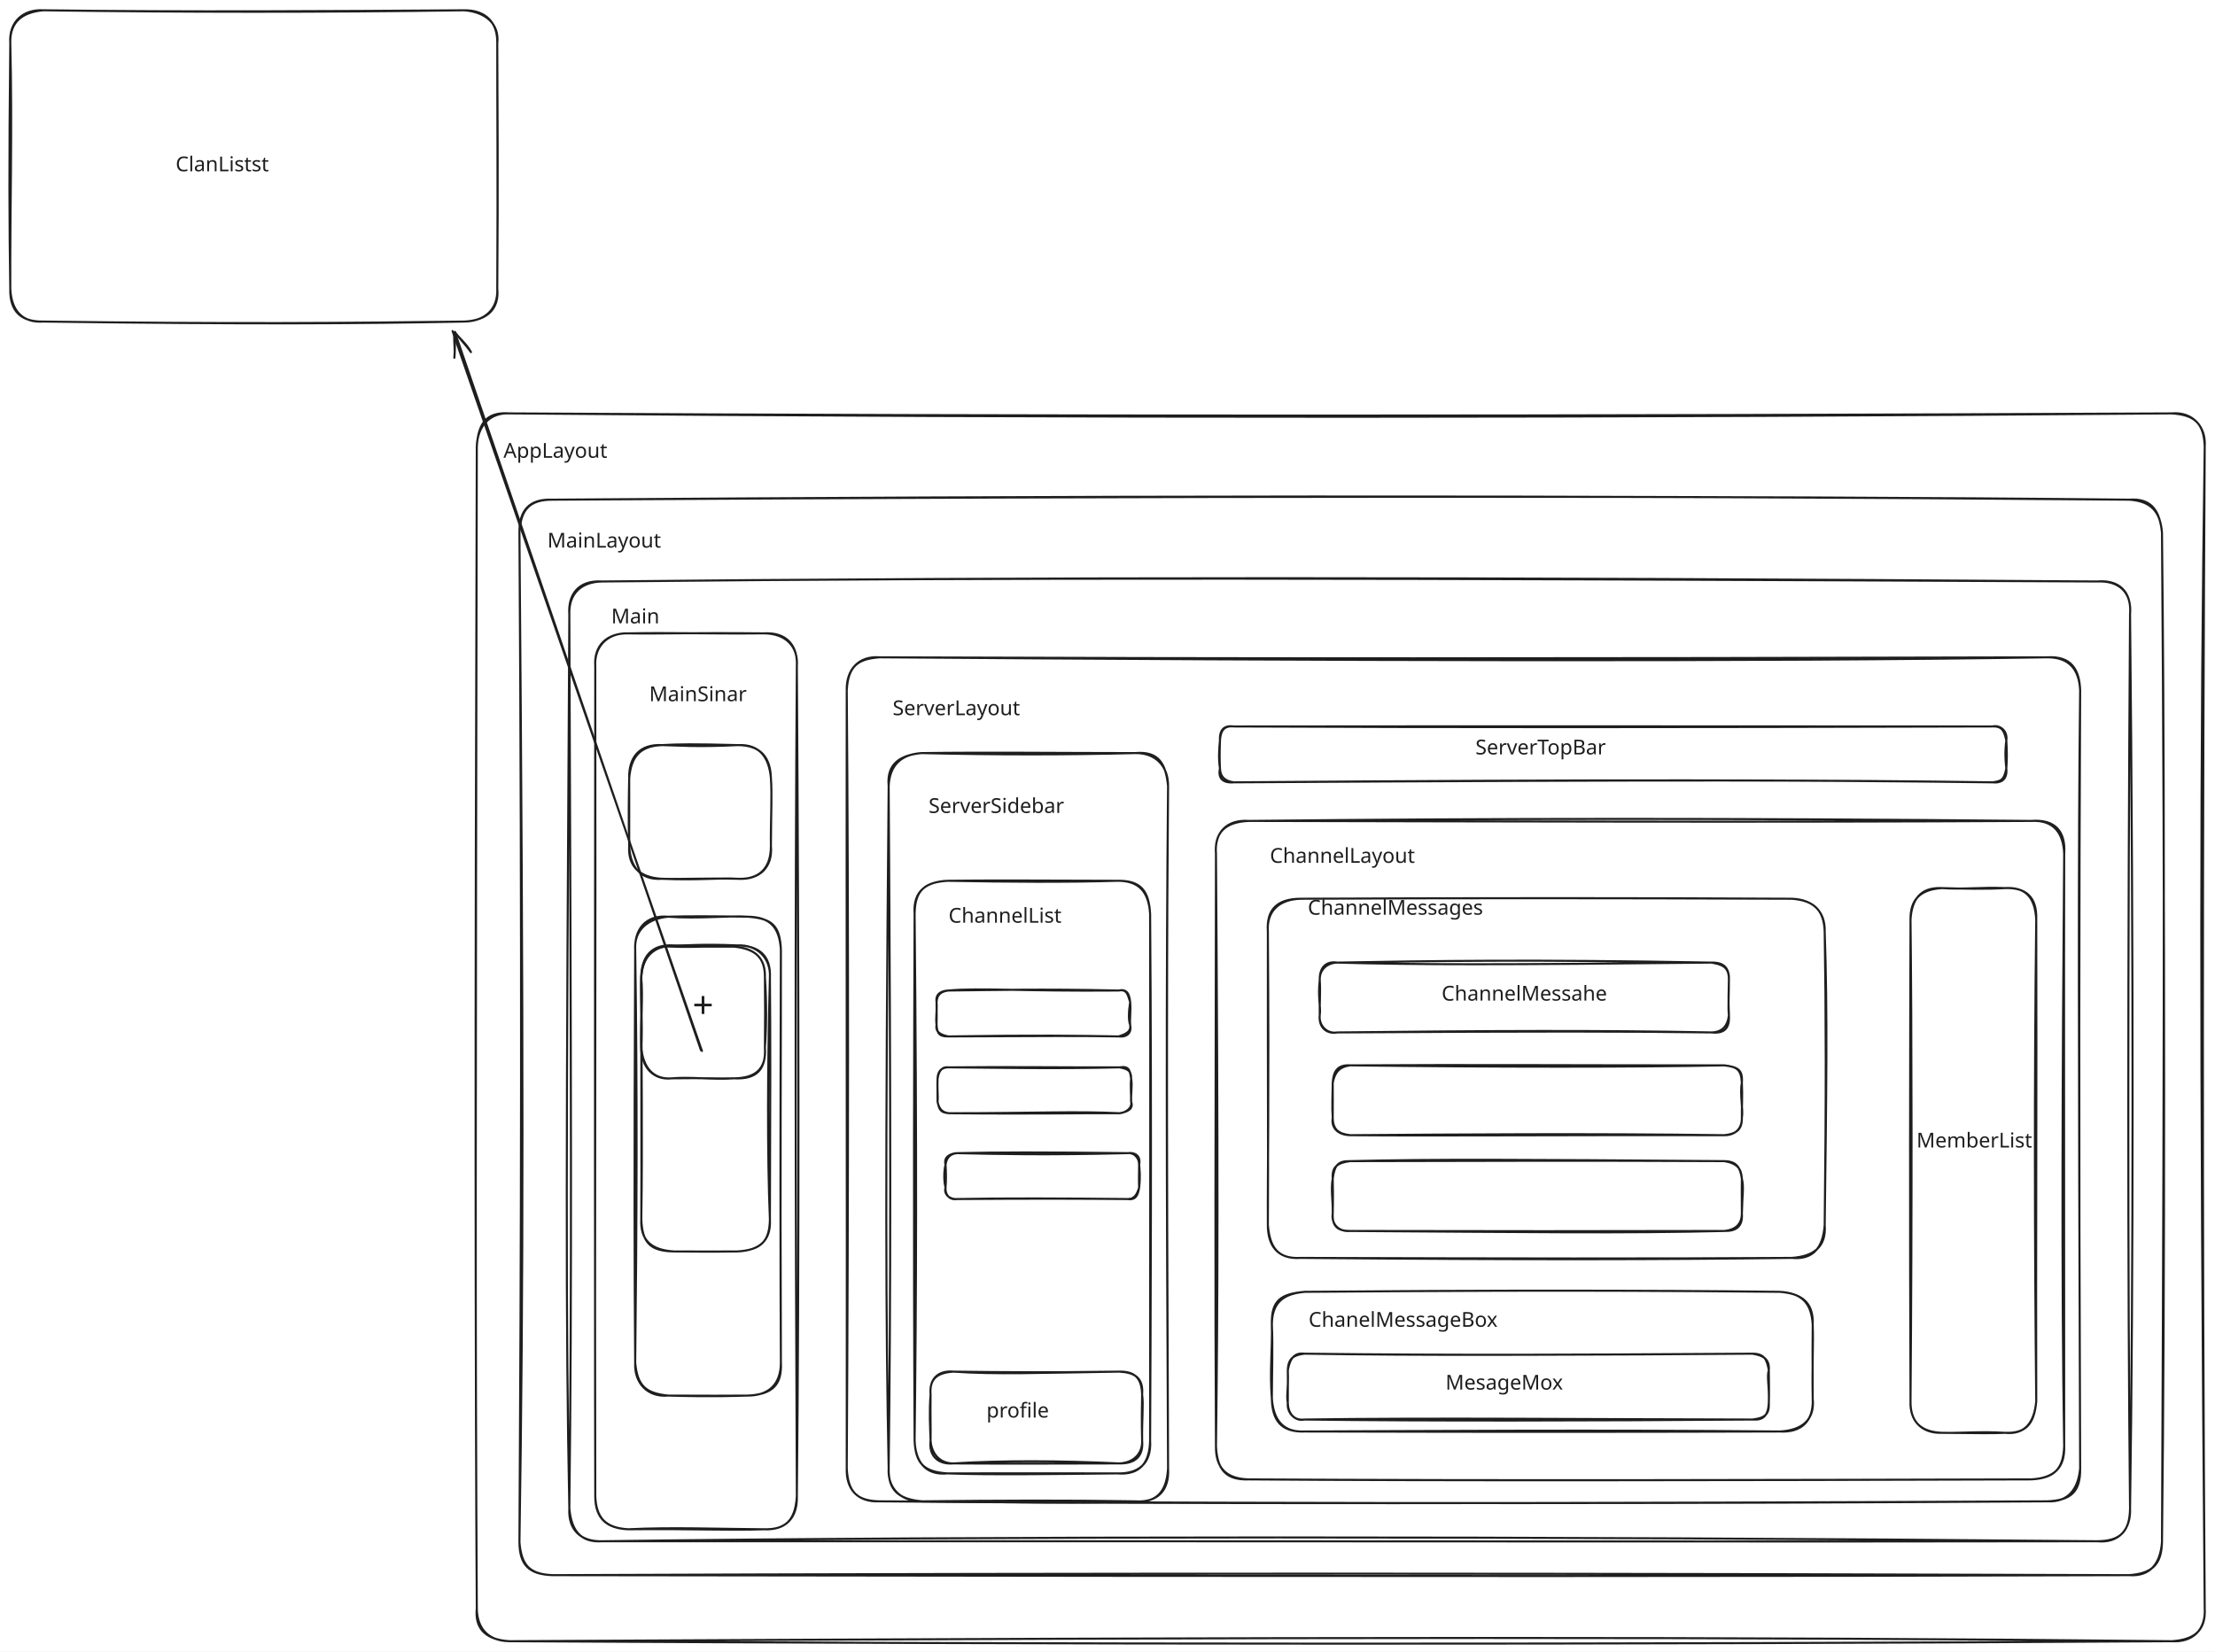
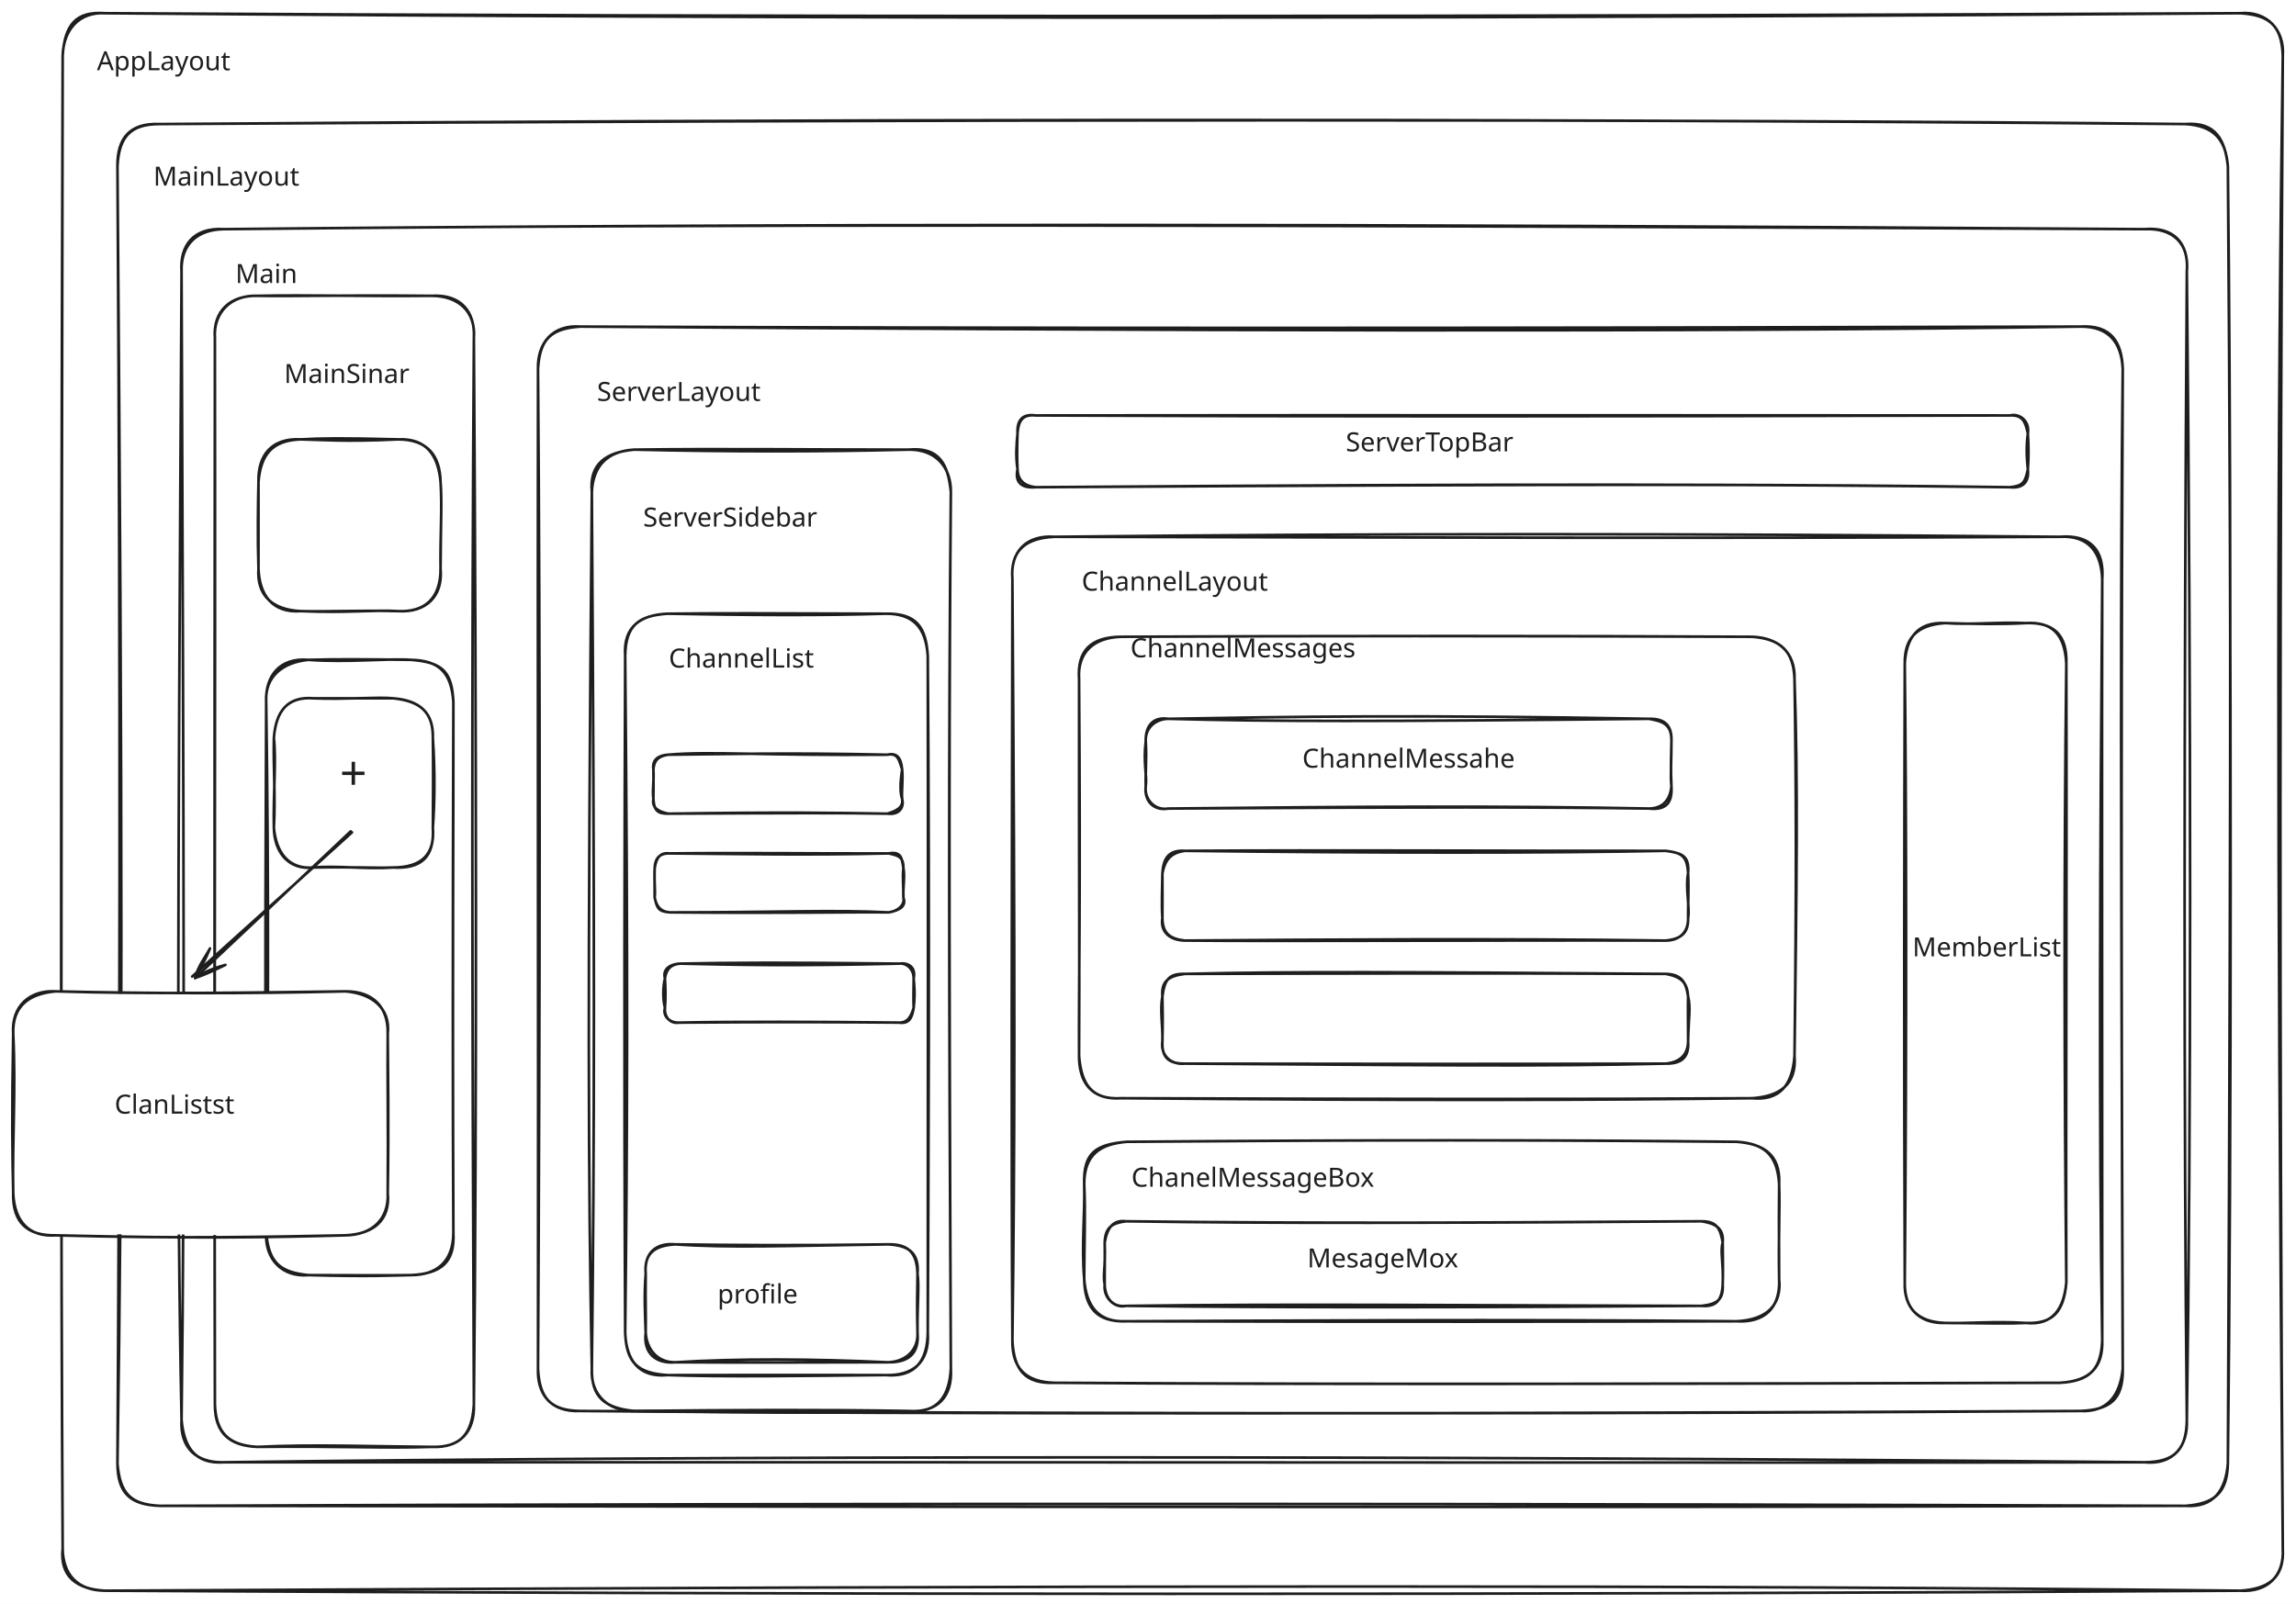
- <svg xmlns="http://www.w3.org/2000/svg" version="1.1" viewBox="0 0 2152.783 1605.489" width="2152.783" height="1605.489">
+ <svg xmlns="http://www.w3.org/2000/svg" version="1.1" viewBox="0 0 1736.783 1213.601" width="1736.783" height="1213.601">
  <defs>
    <style class="style-fonts">
      @font-face {
        font-family: "Virgil";
        src: url("https://excalidraw.com/Virgil.woff2");
      }
      @font-face {
        font-family: "Cascadia";
        src: url("https://excalidraw.com/Cascadia.woff2");
      }
      @font-face {
        font-family: "Assistant";
        src: url("https://excalidraw.com/Assistant-Regular.woff2");
      }
    </style>
  </defs>
-   <rect x="0" y="0" width="2152.783" height="1605.489" fill="#ffffff" />
-   <g stroke-linecap="round" transform="translate(463.4079 401.8882) rotate(0 839.6877 596.8004)">
+   <rect x="0" y="0" width="1736.783" height="1213.601" fill="#ffffff" />
+   <g stroke-linecap="round" transform="translate(47.40792 10) rotate(0 839.6877 596.8004)">
    <path d="M32 0 C577.6 4.59, 1124.71 4.16, 1647.38 0 M32 0 C546.94 2.93, 1061.67 2.76, 1647.38 0 M1647.38 0 C1669.1 1.43, 1678.55 9.07, 1679.38 32 M1647.38 0 C1667.24 -1.82, 1680.76 12.51, 1679.38 32 M1679.38 32 C1677.2 409.87, 1676.77 787.02, 1679.38 1161.6 M1679.38 32 C1675.18 322.72, 1674.75 613.01, 1679.38 1161.6 M1679.38 1161.6 C1680.7 1182.77, 1667.29 1194.92, 1647.38 1193.6 M1679.38 1161.6 C1680.73 1184.63, 1667.63 1192.23, 1647.38 1193.6 M1647.38 1193.6 C1106.05 1197, 564.6 1196.54, 32 1193.6 M1647.38 1193.6 C1232.8 1189.27, 817.7 1189.46, 32 1193.6 M32 1193.6 C11.17 1193.5, 0.15 1181.24, 0 1161.6 M32 1193.6 C10.43 1192.41, -2.24 1182.83, 0 1161.6 M0 1161.6 C-1.35 896.24, -1.74 631.17, 0 32 M0 1161.6 C-1.47 922.67, -1.22 684.13, 0 32 M0 32 C0.69 12.39, 12.5 -1.07, 32 0 M0 32 C1.57 8.73, 10.01 -1.65, 32 0" stroke="#1e1e1e" stroke-width="2" fill="none" />
  </g>
-   <g transform="translate(489.3287 429.5031) rotate(0 50.63995 12.5)">
+   <g transform="translate(73.32872 37.61498) rotate(0 50.63995 12.5)">
    <text x="0" y="0" font-family="Virgil, Segoe UI Emoji" font-size="20px" fill="#1e1e1e" text-anchor="start" style="white-space: pre;" direction="ltr" dominant-baseline="text-before-edge">AppLayout</text>
  </g>
-   <g stroke-linecap="round" transform="translate(504.8467 485.7558) rotate(0 798.2055 522.7616)">
+   <g stroke-linecap="round" transform="translate(88.84669 93.86762) rotate(0 798.2055 522.7616)">
    <path d="M32 0 C518.28 -3.53, 1005.32 -4.69, 1564.41 0 M32 0 C613.04 -3.57, 1194.25 -3.98, 1564.41 0 M1564.41 0 C1584.99 1.31, 1594.81 10.84, 1596.41 32 M1564.41 0 C1587.72 -1.82, 1594.35 12.64, 1596.41 32 M1596.41 32 C1598.49 228.72, 1599.06 425.05, 1596.41 1013.52 M1596.41 32 C1599.18 404.02, 1599.15 775.28, 1596.41 1013.52 M1596.41 1013.52 C1595.91 1035.66, 1586.46 1043.87, 1564.41 1045.52 M1596.41 1013.52 C1594.8 1033.8, 1585.41 1047.03, 1564.41 1045.52 M1564.41 1045.52 C1233.22 1046.52, 901.08 1046.78, 32 1045.52 M1564.41 1045.52 C1079.1 1043.89, 593.14 1043.31, 32 1045.52 M32 1045.52 C9.78 1044.44, 1.95 1036.13, 0 1013.52 M32 1045.52 C9.87 1044.75, 0.18 1036.2, 0 1013.52 M0 1013.52 C1.68 726.67, 2.53 438.98, 0 32 M0 1013.52 C3.88 767.96, 3.96 522.94, 0 32 M0 32 C-0.26 10.66, 9.37 -0.98, 32 0 M0 32 C1.17 9.93, 9.45 -0.03, 32 0" stroke="#1e1e1e" stroke-width="2" fill="none" />
  </g>
-   <g transform="translate(532.0031 516.7917) rotate(0 55.40996 12.5)">
+   <g transform="translate(116.0031 124.9036) rotate(0 55.40996 12.5)">
    <text x="0" y="0" font-family="Virgil, Segoe UI Emoji" font-size="20px" fill="#1e1e1e" text-anchor="start" style="white-space: pre;" direction="ltr" dominant-baseline="text-before-edge">MainLayout</text>
  </g>
-   <g stroke-linecap="round" transform="translate(553.3403 565.2854) rotate(0 758.4407 466.509)">
+   <g stroke-linecap="round" transform="translate(137.3403 173.3972) rotate(0 758.4407 466.509)">
    <path d="M32 0 C414.29 -4.09, 796.15 -3.26, 1484.88 0 M32 0 C455.33 -4.28, 879.39 -4.23, 1484.88 0 M1484.88 0 C1506.24 -1.95, 1518.63 9.93, 1516.88 32 M1484.88 0 C1506.53 -1.05, 1518.75 10.85, 1516.88 32 M1516.88 32 C1520.24 359.34, 1520.07 685.71, 1516.88 901.02 M1516.88 32 C1514.69 358, 1514.55 683.88, 1516.88 901.02 M1516.88 901.02 C1516.56 923.92, 1507.26 932.86, 1484.88 933.02 M1516.88 901.02 C1517.81 920.76, 1506.65 935.24, 1484.88 933.02 M1484.88 933.02 C1176.15 933.62, 868.72 932.88, 32 933.02 M1484.88 933.02 C938.1 928, 392.1 928.18, 32 933.02 M32 933.02 C11.34 933.65, -1.26 922.17, 0 901.02 M32 933.02 C10.38 934.57, 1.89 921.88, 0 901.02 M0 901.02 C2.53 691.66, 1.68 483.14, 0 32 M0 901.02 C-3.58 723.1, -3.02 545.46, 0 32 M0 32 C-0.7 11.14, 12.28 0.24, 32 0 M0 32 C-1.42 12.76, 8.75 -1.47, 32 0" stroke="#1e1e1e" stroke-width="2" fill="none" />
  </g>
-   <g transform="translate(594.075 590.5021) rotate(0 21.18999 12.5)">
+   <g transform="translate(178.075 198.6139) rotate(0 21.18999 12.5)">
    <text x="0" y="0" font-family="Virgil, Segoe UI Emoji" font-size="20px" fill="#1e1e1e" text-anchor="start" style="white-space: pre;" direction="ltr" dominant-baseline="text-before-edge">Main</text>
  </g>
-   <g stroke-linecap="round" transform="translate(578.557 615.7188) rotate(0 97.95718 435.473)">
+   <g stroke-linecap="round" transform="translate(162.557 223.8306) rotate(0 97.95718 435.473)">
    <path d="M32 0 C72.39 -0.84, 110.2 0.52, 163.91 0 M32 0 C62 0.54, 90.21 -0.7, 163.91 0 M163.91 0 C185.74 -1.34, 196.98 11.64, 195.91 32 M163.91 0 C184.22 0, 197.47 11.99, 195.91 32 M195.91 32 C197.77 325.56, 198.17 616.82, 195.91 838.95 M195.91 32 C194.17 284.55, 194.56 536.67, 195.91 838.95 M195.91 838.95 C196.57 858.97, 185.97 872.08, 163.91 870.95 M195.91 838.95 C194.47 862.31, 185.1 871.44, 163.91 870.95 M163.91 870.95 C127.88 872.2, 95.83 870.26, 32 870.95 M163.91 870.95 C118.86 870.64, 74.04 868.86, 32 870.95 M32 870.95 C9.98 869.68, 0.89 859.97, 0 838.95 M32 870.95 C11.68 870.13, -0.04 861.04, 0 838.95 M0 838.95 C-0.65 587.78, 0.51 335.82, 0 32 M0 838.95 C-0.3 635.84, -0.4 432.29, 0 32 M0 32 C-1.59 11.55, 11.69 -0.43, 32 0 M0 32 C-1.33 12.9, 12.04 -0.8, 32 0" stroke="#1e1e1e" stroke-width="2" fill="none" />
  </g>
-   <g transform="translate(630.9302 666.1522) rotate(0 45.09997 12.5)">
+   <g transform="translate(214.9302 274.264) rotate(0 45.09997 12.5)">
    <text x="0" y="0" font-family="Virgil, Segoe UI Emoji" font-size="20px" fill="#1e1e1e" text-anchor="start" style="white-space: pre;" direction="ltr" dominant-baseline="text-before-edge">MainSinar</text>
  </g>
-   <g stroke-linecap="round" transform="translate(611.5327 724.3446) rotate(0 68.86099 64.9815)">
+   <g stroke-linecap="round" transform="translate(195.5327 332.4564) rotate(0 68.86099 64.9815)">
    <path d="M32 0 C46.64 0.23, 64.68 1.99, 105.72 0 M32 0 C47.26 -0.87, 62.12 -1.13, 105.72 0 M105.72 0 C128.21 0.12, 137.18 12.41, 137.72 32 M105.72 0 C126.93 -1.03, 135.89 12.08, 137.72 32 M137.72 32 C139.05 52.16, 137.34 73.81, 137.72 97.96 M137.72 32 C138.86 46.82, 137.87 62.13, 137.72 97.96 M137.72 97.96 C137.86 120.61, 125.43 130.81, 105.72 129.96 M137.72 97.96 C139.62 118.68, 126.8 131.23, 105.72 129.96 M105.72 129.96 C87.17 128.79, 68.62 131.54, 32 129.96 M105.72 129.96 C79.27 129.22, 52.49 130.46, 32 129.96 M32 129.96 C10.28 128.89, -1.38 118.01, 0 97.96 M32 129.96 C10.68 131.57, 0.72 117.8, 0 97.96 M0 97.96 C0.11 76.03, -0.07 48.6, 0 32 M0 97.96 C-0.78 74.45, -0.39 49.5, 0 32 M0 32 C1.81 11.7, 10.07 0.74, 32 0 M0 32 C-0.5 12.1, 9.83 -1.2, 32 0" stroke="#1e1e1e" stroke-width="2" fill="none" />
  </g>
-   <g stroke-linecap="round" transform="translate(617.352 891.1627) rotate(0 70.80073 232.7695)">
+   <g stroke-linecap="round" transform="translate(201.352 499.2746) rotate(0 70.80073 232.7695)">
    <path d="M32 0 C61.74 2.23, 92.13 -1.28, 109.6 0 M32 0 C53.23 -0.63, 73.82 -0.45, 109.6 0 M109.6 0 C130.57 0.41, 140.12 9.38, 141.6 32 M109.6 0 C133.02 1.81, 140.62 8.47, 141.6 32 M141.6 32 C141.76 126.1, 140.8 221.33, 141.6 433.54 M141.6 32 C141.07 192.21, 141.07 353.04, 141.6 433.54 M141.6 433.54 C142.77 455.77, 132.63 464.4, 109.6 465.54 M141.6 433.54 C141.51 455.16, 129.21 465.5, 109.6 465.54 M109.6 465.54 C94.39 465.79, 79.32 466.82, 32 465.54 M109.6 465.54 C90.51 465.79, 69.57 465.65, 32 465.54 M32 465.54 C12.3 467.3, -1.07 453.61, 0 433.54 M32 465.54 C10.72 463.36, 2.06 456.52, 0 433.54 M0 433.54 C-0.61 347.34, -1.01 262.9, 0 32 M0 433.54 C1.5 300, 2.08 167.33, 0 32 M0 32 C-0.81 12.27, 10.15 -1.88, 32 0 M0 32 C-1.2 12.67, 12.57 1.79, 32 0" stroke="#1e1e1e" stroke-width="2" fill="none" />
  </g>
-   <g stroke-linecap="round" transform="translate(822.9651 638.9957) rotate(0 599.3816 410.2563)">
+   <g stroke-linecap="round" transform="translate(406.9651 247.1076) rotate(0 599.3816 410.2563)">
    <path d="M32 0 C462.04 3.14, 891.14 4.37, 1166.76 0 M32 0 C367.19 1.31, 703.1 1.31, 1166.76 0 M1166.76 0 C1187.97 -0.14, 1197.74 11.65, 1198.76 32 M1166.76 0 C1189.76 -1.42, 1198.07 11.4, 1198.76 32 M1198.76 32 C1196.89 195.89, 1197.34 359.58, 1198.76 788.51 M1198.76 32 C1197.83 238.72, 1197.4 446.1, 1198.76 788.51 M1198.76 788.51 C1199.14 811.65, 1189.52 819.56, 1166.76 820.51 M1198.76 788.51 C1196.91 807.93, 1187.73 821.65, 1166.76 820.51 M1166.76 820.51 C728.68 822.67, 291.51 823.04, 32 820.51 M1166.76 820.51 C837.99 822.61, 510.32 822.97, 32 820.51 M32 820.51 C9.59 820.15, 1.16 811.16, 0 788.51 M32 820.51 C10.04 821.54, -0.7 808.36, 0 788.51 M0 788.51 C1.54 517.15, 1.75 246.39, 0 32 M0 788.51 C0.3 509.28, -0.35 230.49, 0 32 M0 32 C1.39 8.74, 10.42 1.51, 32 0 M0 32 C-0.52 12.43, 11.1 -1.59, 32 0" stroke="#1e1e1e" stroke-width="2" fill="none" />
  </g>
-   <g stroke-linecap="round" transform="translate(623.1712 920.2589) rotate(0 60.13213 64.01162)">
+   <g stroke-linecap="round" transform="translate(207.1712 528.3708) rotate(0 60.13213 64.01162)">
    <path d="M30.07 0 C52.99 1.04, 79.21 -1.22, 90.2 0 M30.07 0 C49.52 0.08, 69.43 -0.06, 90.2 0 M90.2 0 C110.4 1.51, 120.95 10.98, 120.26 30.07 M90.2 0 C111.01 2.14, 120.54 10.61, 120.26 30.07 M120.26 30.07 C122.06 55.75, 121.54 80.91, 120.26 97.96 M120.26 30.07 C120.55 52.39, 120.49 74.37, 120.26 97.96 M120.26 97.96 C121.88 118.26, 111.73 127.92, 90.2 128.02 M120.26 97.96 C121.53 119.64, 111.96 129.24, 90.2 128.02 M90.2 128.02 C70.02 129.48, 47.45 126.41, 30.07 128.02 M90.2 128.02 C75.52 128.52, 62.4 127.49, 30.07 128.02 M30.07 128.02 C11.27 129.66, 1.75 116.84, 0 97.96 M30.07 128.02 C12.04 130.14, 0.36 117.59, 0 97.96 M0 97.96 C-0.6 73.43, 1.94 46.15, 0 30.07 M0 97.96 C1.36 74.76, -0.53 52.25, 0 30.07 M0 30.07 C1.44 10.11, 9.87 -1.46, 30.07 0 M0 30.07 C1.56 9.8, 10.21 -1.69, 30.07 0" stroke="#1e1e1e" stroke-width="2" fill="none" />
  </g>
-   <g transform="translate(672.0533 961.7705) rotate(0 11.25 22.5)">
+   <g transform="translate(256.0533 569.8824) rotate(0 11.25 22.5)">
    <text x="11.25" y="0" font-family="Virgil, Segoe UI Emoji" font-size="36px" fill="#1e1e1e" text-anchor="middle" style="white-space: pre;" direction="ltr" dominant-baseline="text-before-edge">+</text>
  </g>
  <g stroke-linecap="round">
-     <g transform="translate(681.3636 1021.126) rotate(0 -120.2643 -349.1543)">
-       <path d="M0.89 0.55 C-39.4 -115.88, -201.13 -582.91, -241.5 -699.29 M-0.1 -0.2 C-40.04 -116.46, -199.5 -581.68, -239.29 -698.27" stroke="#1e1e1e" stroke-width="2" fill="none" />
+     <g transform="translate(265.3636 629.2376) rotate(0 -59.51951 55.32879)">
+       <path d="M0.89 0.55 C-19.15 18.95, -99.89 91.23, -120.01 109.67 M-0.1 -0.2 C-19.8 18.37, -98.26 92.46, -117.8 110.7" stroke="#1e1e1e" stroke-width="2" fill="none" />
    </g>
-     <g transform="translate(681.3636 1021.126) rotate(0 -120.2643 -349.1543)">
-       <path d="M-223.6 -678.81 C-227.6 -686.55, -235.19 -692.48, -239.29 -698.27 M-223.6 -678.81 C-228.4 -685.57, -234.41 -691.6, -239.29 -698.27" stroke="#1e1e1e" stroke-width="2" fill="none" />
+     <g transform="translate(265.3636 629.2376) rotate(0 -59.51951 55.32879)">
+       <path d="M-106.54 88.38 C-109.35 94, -115.52 101.47, -117.8 110.7 M-106.54 88.38 C-109.64 96.17, -114.11 104.7, -117.8 110.7" stroke="#1e1e1e" stroke-width="2" fill="none" />
    </g>
-     <g transform="translate(681.3636 1021.126) rotate(0 -120.2643 -349.1543)">
-       <path d="M-239.78 -673.27 C-238.56 -682.91, -240.96 -690.61, -239.29 -698.27 M-239.78 -673.27 C-238.96 -681.99, -239.33 -689.95, -239.29 -698.27" stroke="#1e1e1e" stroke-width="2" fill="none" />
+     <g transform="translate(265.3636 629.2376) rotate(0 -59.51951 55.32879)">
+       <path d="M-94.83 100.84 C-101.33 102.56, -111.25 106.03, -117.8 110.7 M-94.83 100.84 C-102.06 104.31, -110.61 108.5, -117.8 110.7" stroke="#1e1e1e" stroke-width="2" fill="none" />
    </g>
  </g>
  <mask />
-   <g stroke-linecap="round" transform="translate(10 10) rotate(0 236.649 151.3002)">
-     <path d="M32 0 C171.39 1.81, 313.21 0.88, 441.3 0 M32 0 C166.25 1.85, 299.88 2.02, 441.3 0 M441.3 0 C461.89 -0.23, 473.77 11.72, 473.3 32 M441.3 0 C461.37 1.62, 475.54 12.79, 473.3 32 M473.3 32 C473.21 92.45, 473.91 156.88, 473.3 270.6 M473.3 32 C473.51 97.32, 474.15 162.24, 473.3 270.6 M473.3 270.6 C475.28 290.53, 463.42 301.55, 441.3 302.6 M473.3 270.6 C474.29 290.83, 460.89 302.4, 441.3 302.6 M441.3 302.6 C329.34 304.08, 214.72 305.05, 32 302.6 M441.3 302.6 C338.14 304.6, 234.47 305.24, 32 302.6 M32 302.6 C12.62 303.96, 0.9 292.82, 0 270.6 M32 302.6 C11.38 302.96, -0.67 293.53, 0 270.6 M0 270.6 C-0.33 192.68, 2.06 115.27, 0 32 M0 270.6 C-0.93 212.1, -1.29 152.9, 0 32 M0 32 C-0.68 11.38, 11.6 1.86, 32 0 M0 32 C-1.53 10.86, 12.94 -1.11, 32 0" stroke="#1e1e1e" stroke-width="2" fill="none" />
+   <g stroke-linecap="round" transform="translate(10 750.1118) rotate(0 141.649 92.3002)">
+     <path d="M32 0 C105.44 3.99, 174.28 1.1, 251.3 0 C269.46 2.62, 281.88 8.32, 283.3 32 C280.22 65.94, 285.48 101.92, 283.3 152.6 C283.72 174.37, 273.06 187.96, 251.3 184.6 C195.64 187.34, 142.6 181.67, 32 184.6 C10.7 181.7, -2.95 177.49, 0 152.6 C-3.75 109.24, 1.85 71.57, 0 32 C1.2 13.33, 8.07 0.27, 32 0" stroke="none" stroke-width="0" fill="#ffffff" />
+     <path d="M32 0 C105.64 2.3, 183.1 0.83, 251.3 0 M32 0 C104.25 1.62, 175.51 1.89, 251.3 0 M251.3 0 C271.89 -0.23, 283.77 11.72, 283.3 32 M251.3 0 C271.37 1.62, 285.54 12.79, 283.3 32 M283.3 32 C283.39 61.53, 284.22 95.82, 283.3 152.6 M283.3 32 C282.95 65.16, 283.71 97.85, 283.3 152.6 M283.3 152.6 C285.28 172.53, 273.42 183.55, 251.3 184.6 M283.3 152.6 C284.29 172.83, 270.89 184.4, 251.3 184.6 M251.3 184.6 C192.2 185.72, 128.92 187.25, 32 184.6 M251.3 184.6 C196.34 186.15, 140.56 187.15, 32 184.6 M32 184.6 C12.62 185.96, 0.9 174.82, 0 152.6 M32 184.6 C11.38 184.96, -0.67 175.53, 0 152.6 M0 152.6 C-0.78 113.28, 2.09 74.58, 0 32 M0 152.6 C-0.7 123.5, -1.14 93.56, 0 32 M0 32 C-0.68 11.38, 11.6 1.86, 32 0 M0 32 C-1.53 10.86, 12.94 -1.11, 32 0" stroke="#1e1e1e" stroke-width="2" fill="none" />
  </g>
-   <g transform="translate(170.6924 150.9937) rotate(0 50.74995 12.5)">
+   <g transform="translate(86.69238 827.1055) rotate(0 50.74995 12.5)">
    <text x="0" y="0" font-family="Virgil, Segoe UI Emoji" font-size="20px" fill="#1e1e1e" text-anchor="start" style="white-space: pre;" direction="ltr" dominant-baseline="text-before-edge">ClanListst</text>
  </g>
-   <g transform="translate(867.5792 679.7304) rotate(0 65.06994 12.5)">
+   <g transform="translate(451.5792 287.8422) rotate(0 65.06994 12.5)">
    <text x="0" y="0" font-family="Virgil, Segoe UI Emoji" font-size="20px" fill="#1e1e1e" text-anchor="start" style="white-space: pre;" direction="ltr" dominant-baseline="text-before-edge">ServerLayout</text>
  </g>
-   <g stroke-linecap="round" transform="translate(863.6997 732.1035) rotate(0 135.7822 363.7024)">
+   <g stroke-linecap="round" transform="translate(447.6997 340.2154) rotate(0 135.7822 363.7024)">
    <path d="M32 0 C96.39 -0.87, 161.93 -0.03, 239.56 0 M32 0 C101.82 1.64, 172.58 1.72, 239.56 0 M239.56 0 C259.3 -0.4, 271.76 12.55, 271.56 32 M239.56 0 C262.93 -2.17, 269.42 10.93, 271.56 32 M271.56 32 C270.41 177.83, 269.92 322.45, 271.56 695.4 M271.56 32 C269.79 218.37, 270.03 405.47, 271.56 695.4 M271.56 695.4 C272.95 717.32, 260.7 728.88, 239.56 727.4 M271.56 695.4 C270.5 714.57, 262.91 729.45, 239.56 727.4 M239.56 727.4 C179.4 729.75, 120.64 728.19, 32 727.4 M239.56 727.4 C174.29 726.32, 109.85 726.58, 32 727.4 M32 727.4 C12.02 727.61, -1.22 714.76, 0 695.4 M32 727.4 C8.93 725.13, -0.38 716.32, 0 695.4 M0 695.4 C-2.77 552.64, -3.31 409.16, 0 32 M0 695.4 C2.03 526.76, 2.1 357.6, 0 32 M0 32 C0.9 12.04, 12 1.15, 32 0 M0 32 C-2.08 10.39, 11.16 1.92, 32 0" stroke="#1e1e1e" stroke-width="2" fill="none" />
  </g>
-   <g transform="translate(902.4947 774.778) rotate(0 66.32993 12.5)">
+   <g transform="translate(486.4947 382.8898) rotate(0 66.32993 12.5)">
    <text x="0" y="0" font-family="Virgil, Segoe UI Emoji" font-size="20px" fill="#1e1e1e" text-anchor="start" style="white-space: pre;" direction="ltr" dominant-baseline="text-before-edge">ServerSidebar</text>
  </g>
-   <g stroke-linecap="round" transform="translate(888.9164 856.2473) rotate(0 114.445 288.0523)">
+   <g stroke-linecap="round" transform="translate(472.9164 464.3591) rotate(0 114.445 288.0523)">
    <path d="M32 0 C68.13 -0.42, 104.72 -0.38, 196.89 0 M32 0 C90.22 1.12, 149.18 1.5, 196.89 0 M196.89 0 C217.55 -0.18, 227.46 10.04, 228.89 32 M196.89 0 C219.94 -0.48, 227.6 9.71, 228.89 32 M228.89 32 C230.47 236.62, 229.33 440.78, 228.89 544.1 M228.89 32 C229.18 185.97, 228.94 341.03, 228.89 544.1 M228.89 544.1 C228.52 564.67, 220.02 578.06, 196.89 576.1 M228.89 544.1 C230.32 566.57, 217.54 576.73, 196.89 576.1 M196.89 576.1 C141.78 575.9, 84.69 576.06, 32 576.1 M196.89 576.1 C135.31 576.7, 73.68 577.64, 32 576.1 M32 576.1 C9.04 574.68, 0.88 566.47, 0 544.1 M32 576.1 C10.66 578.16, 0.79 565.1, 0 544.1 M0 544.1 C-1 346.69, -0.45 150.24, 0 32 M0 544.1 C1.63 404.06, 2.21 264.79, 0 32 M0 32 C-1.68 9.14, 12.34 0.86, 32 0 M0 32 C0.35 8.65, 10.2 1.46, 32 0" stroke="#1e1e1e" stroke-width="2" fill="none" />
  </g>
-   <g transform="translate(921.8921 881.464) rotate(0 54.74995 12.5)">
+   <g transform="translate(505.8921 489.5758) rotate(0 54.74995 12.5)">
    <text x="0" y="0" font-family="Virgil, Segoe UI Emoji" font-size="20px" fill="#1e1e1e" text-anchor="start" style="white-space: pre;" direction="ltr" dominant-baseline="text-before-edge">ChannelList</text>
  </g>
-   <g stroke-linecap="round" transform="translate(910.2536 962.9333) rotate(0 94.07769 22.30708)">
+   <g stroke-linecap="round" transform="translate(494.2536 571.0452) rotate(0 94.07769 22.30708)">
    <path d="M11.15 0 C43.52 -2.82, 81.57 0.81, 177 0 M11.15 0 C56.14 -0.39, 99.18 -1.71, 177 0 M177 0 C184.04 -1.58, 187.3 1.99, 188.16 11.15 M177 0 C185.33 -1.6, 185.91 4.66, 188.16 11.15 M188.16 11.15 C186.58 21.47, 186.54 28.94, 188.16 33.46 M188.16 11.15 C188.97 19.27, 187.62 26.82, 188.16 33.46 M188.16 33.46 C189.75 39.57, 186.33 45.8, 177 44.61 M188.16 33.46 C189.37 40.5, 182.72 42.74, 177 44.61 M177 44.61 C142.62 44.02, 106.64 44.15, 11.15 44.61 M177 44.61 C137.28 43.93, 98.65 43.3, 11.15 44.61 M11.15 44.61 C3.9 43.04, -1.3 40.21, 0 33.46 M11.15 44.61 C2.9 44.72, 0.49 41.88, 0 33.46 M0 33.46 C-0.99 25.69, 0.63 20.92, 0 11.15 M0 33.46 C0.12 29.31, 0.16 23.22, 0 11.15 M0 11.15 C0.49 4.61, 3.36 1.19, 11.15 0 M0 11.15 C-1.21 3.05, 4.87 0.37, 11.15 0" stroke="#1e1e1e" stroke-width="2" fill="none" />
  </g>
-   <g stroke-linecap="round" transform="translate(911.2235 1037.614) rotate(0 94.07769 22.30708)">
+   <g stroke-linecap="round" transform="translate(495.2235 645.7254) rotate(0 94.07769 22.30708)">
    <path d="M11.15 0 C61.77 0.37, 113.85 1.51, 177 0 M11.15 0 C67.96 -0.63, 124.53 0.18, 177 0 M177 0 C186.41 -1.63, 186.98 3.27, 188.16 11.15 M177 0 C184.41 1.66, 188.21 2.58, 188.16 11.15 M188.16 11.15 C189.44 17.33, 187.67 26.62, 188.16 33.46 M188.16 11.15 C187.36 17.55, 188.2 24.66, 188.16 33.46 M188.16 33.46 C189.5 39.57, 182.9 44.03, 177 44.61 M188.16 33.46 C190.26 39.38, 186.56 42.91, 177 44.61 M177 44.61 C135.97 42.53, 93.41 44.61, 11.15 44.61 M177 44.61 C140.87 44.31, 103.89 45.42, 11.15 44.61 M11.15 44.61 C2.46 43.89, 1.8 41.13, 0 33.46 M11.15 44.61 C3.9 43.93, 1.26 39.45, 0 33.46 M0 33.46 C0.08 25.55, -0.23 16.43, 0 11.15 M0 33.46 C0.64 27.23, -0.49 22.39, 0 11.15 M0 11.15 C0.18 5.25, 2.44 -0.18, 11.15 0 M0 11.15 C1.22 3.13, 4.31 -0.85, 11.15 0" stroke="#1e1e1e" stroke-width="2" fill="none" />
  </g>
-   <g stroke-linecap="round" transform="translate(918.9825 1121.023) rotate(0 94.07769 22.30708)">
+   <g stroke-linecap="round" transform="translate(502.9825 729.1345) rotate(0 94.07769 22.30708)">
    <path d="M11.15 0 C51.75 -0.83, 90.53 -0.99, 177 0 M11.15 0 C53.91 0.9, 95.91 1.94, 177 0 M177 0 C182.82 -0.76, 188.17 4.13, 188.16 11.15 M177 0 C183.7 -1, 189.98 2.27, 188.16 11.15 M188.16 11.15 C188.51 16.45, 189.45 21.67, 188.16 33.46 M188.16 11.15 C188.04 19.68, 187.88 27.6, 188.16 33.46 M188.16 33.46 C187 40.6, 185.07 45.82, 177 44.61 M188.16 33.46 C186.26 39.68, 183.85 44.82, 177 44.61 M177 44.61 C115.63 43.95, 52.65 43.73, 11.15 44.61 M177 44.61 C133.64 44.28, 89.02 44.04, 11.15 44.61 M11.15 44.61 C4.06 45.15, -1.93 40.02, 0 33.46 M11.15 44.61 C3.23 45.9, -0.58 39.5, 0 33.46 M0 33.46 C-1.78 26.41, -1.48 17.22, 0 11.15 M0 33.46 C0.56 27.14, 0.53 19.08, 0 11.15 M0 11.15 C0.93 5, 3.83 0.71, 11.15 0 M0 11.15 C-2.17 3.19, 5.59 0.22, 11.15 0" stroke="#1e1e1e" stroke-width="2" fill="none" />
  </g>
-   <g stroke-linecap="round" transform="translate(904.4344 1333.425) rotate(0 102.8065 44.61416)">
+   <g stroke-linecap="round" transform="translate(488.4344 941.5367) rotate(0 102.8065 44.61416)">
    <path d="M22.31 0 C62.88 2.81, 105.13 1.17, 183.31 0 M22.31 0 C66.56 0.55, 110.24 1, 183.31 0 M183.31 0 C198.59 -0.34, 205.22 6.29, 205.61 22.31 M183.31 0 C197.83 0.73, 207 5.54, 205.61 22.31 M205.61 22.31 C207.03 32.06, 205.32 45.44, 205.61 66.92 M205.61 22.31 C205.39 34.25, 205.12 47.55, 205.61 66.92 M205.61 66.92 C206.98 82.29, 199.05 89.57, 183.31 89.23 M205.61 66.92 C206.23 79.58, 197.17 88.74, 183.31 89.23 M183.31 89.23 C127.09 86.58, 68.86 86.29, 22.31 89.23 M183.31 89.23 C128.01 89.35, 71.82 89.56, 22.31 89.23 M22.31 89.23 C8.19 90.49, -1.97 82.72, 0 66.92 M22.31 89.23 C8.91 89.35, 0.82 79.62, 0 66.92 M0 66.92 C0.24 52.95, -0.27 43.51, 0 22.31 M0 66.92 C-0.45 53.49, -1.33 38.93, 0 22.31 M0 22.31 C-1.48 5.59, 8.79 -1.27, 22.31 0 M0 22.31 C-1.17 7.94, 5.26 1, 22.31 0" stroke="#1e1e1e" stroke-width="2" fill="none" />
  </g>
-   <g transform="translate(958.7473 1362.521) rotate(0 29.91996 12.5)">
+   <g transform="translate(542.7473 970.6329) rotate(0 29.91996 12.5)">
    <text x="0" y="0" font-family="Virgil, Segoe UI Emoji" font-size="20px" fill="#1e1e1e" text-anchor="start" style="white-space: pre;" direction="ltr" dominant-baseline="text-before-edge">profile</text>
  </g>
-   <g stroke-linecap="round" transform="translate(1181.818 798.0549) rotate(0 412.1961 320.0581)">
+   <g stroke-linecap="round" transform="translate(765.8181 406.1668) rotate(0 412.1961 320.0581)">
    <path d="M32 0 C284.63 0.49, 536.93 1.39, 792.39 0 M32 0 C270.47 -2.59, 508.65 -2.65, 792.39 0 M792.39 0 C814.55 -1.24, 823.67 12.26, 824.39 32 M792.39 0 C815.4 -1.88, 826.04 10.14, 824.39 32 M824.39 32 C822.72 240.67, 821.75 448.46, 824.39 608.12 M824.39 32 C824.09 161.74, 824.34 291.26, 824.39 608.12 M824.39 608.12 C825.02 628.72, 814.83 638.82, 792.39 640.12 M824.39 608.12 C823.51 629.71, 815.18 638.95, 792.39 640.12 M792.39 640.12 C536.27 640.75, 280.81 641.54, 32 640.12 M792.39 640.12 C497.32 641.04, 201.58 641.45, 32 640.12 M32 640.12 C9.68 639.64, -0.31 628.61, 0 608.12 M32 640.12 C9.72 641.01, 1.12 630.65, 0 608.12 M0 608.12 C-0.9 456.15, -0.43 303.93, 0 32 M0 608.12 C1.82 468.77, 2.07 328.62, 0 32 M0 32 C-1.66 11.03, 9.29 0.88, 32 0 M0 32 C-1.77 11.37, 10.39 -1.55, 32 0" stroke="#1e1e1e" stroke-width="2" fill="none" />
  </g>
-   <g transform="translate(1234.191 823.2716) rotate(0 69.70995 12.5)">
+   <g transform="translate(818.1913 431.3835) rotate(0 69.70995 12.5)">
    <text x="0" y="0" font-family="Virgil, Segoe UI Emoji" font-size="20px" fill="#1e1e1e" text-anchor="start" style="white-space: pre;" direction="ltr" dominant-baseline="text-before-edge">ChannelLayout</text>
  </g>
-   <g stroke-linecap="round" transform="translate(1232.252 873.705) rotate(0 270.5946 174.5772)">
+   <g stroke-linecap="round" transform="translate(816.2515 481.8169) rotate(0 270.5946 174.5772)">
    <path d="M32 0 C176.59 -0.71, 321.04 -0.68, 509.19 0 M32 0 C205 -0.83, 378.5 -0.72, 509.19 0 M509.19 0 C530.76 1.66, 540.5 10.85, 541.19 32 M509.19 0 C529.02 0.66, 541.85 11.72, 541.19 32 M541.19 32 C542.46 110.66, 542.65 192.3, 541.19 317.15 M541.19 32 C543.91 109.78, 542.81 187.15, 541.19 317.15 M541.19 317.15 C539.55 340.45, 528.99 351.06, 509.19 349.15 M541.19 317.15 C542.94 338.97, 529.8 347.73, 509.19 349.15 M509.19 349.15 C373.61 350.01, 238.06 349.78, 32 349.15 M509.19 349.15 C383.58 350.66, 258.13 351.06, 32 349.15 M32 349.15 C9.02 350.83, -0.1 336.66, 0 317.15 M32 349.15 C9.23 350.48, 1.76 338.43, 0 317.15 M0 317.15 C-0.3 259.83, 1.22 202.6, 0 32 M0 317.15 C0.43 250.5, -0.13 183.62, 0 32 M0 32 C-1.37 11.48, 11.43 0.55, 32 0 M0 32 C-1.55 10.16, 9.29 0.08, 32 0" stroke="#1e1e1e" stroke-width="2" fill="none" />
  </g>
-   <g transform="translate(1271.046 873.705) rotate(0 82.05993 25)">
+   <g transform="translate(855.0464 481.8169) rotate(0 82.05993 25)">
    <text x="0" y="0" font-family="Virgil, Segoe UI Emoji" font-size="20px" fill="#1e1e1e" text-anchor="start" style="white-space: pre;" direction="ltr" dominant-baseline="text-before-edge">ChannelMessages</text>
    <text x="0" y="25" font-family="Virgil, Segoe UI Emoji" font-size="20px" fill="#1e1e1e" text-anchor="start" style="white-space: pre;" direction="ltr" dominant-baseline="text-before-edge" />
  </g>
-   <g stroke-linecap="round" transform="translate(1282.685 935.7769) rotate(0 198.824 33.94556)">
+   <g stroke-linecap="round" transform="translate(866.6849 543.8887) rotate(0 198.824 33.94556)">
    <path d="M16.97 0 C110.61 -1.64, 204.95 -3.17, 380.68 0 M16.97 0 C95.8 2.13, 174.07 2.16, 380.68 0 M380.68 0 C392.98 -0.3, 398.11 5.38, 397.65 16.97 M380.68 0 C390.07 1.76, 398.04 3.4, 397.65 16.97 M397.65 16.97 C397.69 30.49, 396.76 43.87, 397.65 50.92 M397.65 16.97 C397.42 28.25, 397.03 37.39, 397.65 50.92 M397.65 50.92 C396.63 62.35, 390.25 67.84, 380.68 67.89 M397.65 50.92 C398.43 63.52, 393.78 69.26, 380.68 67.89 M380.68 67.89 C271.93 65.76, 164.7 66.28, 16.97 67.89 M380.68 67.89 C297.7 66.8, 215.31 66.71, 16.97 67.89 M16.97 67.89 C6.91 69.75, -1.36 63.12, 0 50.92 M16.97 67.89 C7.13 69.64, -1.27 61.18, 0 50.92 M0 50.92 C1.17 43.09, -2.03 33.97, 0 16.97 M0 50.92 C-0.38 40.93, 0.86 30.52, 0 16.97 M0 16.97 C-0.3 4.68, 6.12 -1.64, 16.97 0 M0 16.97 C-0.52 6.41, 7.93 0.14, 16.97 0" stroke="#1e1e1e" stroke-width="2" fill="none" />
  </g>
-   <g transform="translate(1404.949 957.2224) rotate(0 76.55994 12.5)">
+   <g transform="translate(988.949 565.3343) rotate(0 76.55994 12.5)">
    <text x="76.56" y="0" font-family="Virgil, Segoe UI Emoji" font-size="20px" fill="#1e1e1e" text-anchor="middle" style="white-space: pre;" direction="ltr" dominant-baseline="text-before-edge">ChannelMessahe</text>
  </g>
-   <g stroke-linecap="round" transform="translate(1295.293 1035.674) rotate(0 198.824 33.94556)">
+   <g stroke-linecap="round" transform="translate(879.2933 643.7857) rotate(0 198.824 33.94556)">
    <path d="M16.97 0 C132.31 -0.72, 248.58 0.1, 380.68 0 M16.97 0 C157.64 1.73, 296.53 1.75, 380.68 0 M380.68 0 C392.92 1.43, 396.93 3.95, 397.65 16.97 M380.68 0 C393.76 1.78, 398.57 4.01, 397.65 16.97 M397.65 16.97 C395.46 27.74, 399.15 43.56, 397.65 50.92 M397.65 16.97 C398.34 29.56, 397.46 41.84, 397.65 50.92 M397.65 50.92 C397.91 62.12, 392.73 66.6, 380.68 67.89 M397.65 50.92 C397.91 62.48, 390.11 67.98, 380.68 67.89 M380.68 67.89 C250.26 66.14, 119.16 67.15, 16.97 67.89 M380.68 67.89 C239.26 67.54, 97.19 68.63, 16.97 67.89 M16.97 67.89 C5.45 66.61, 0.12 62.22, 0 50.92 M16.97 67.89 C5.56 67.7, -1.77 61.2, 0 50.92 M0 50.92 C-0.01 38.56, 0.13 29.33, 0 16.97 M0 50.92 C-0.77 40.46, -0.13 29.59, 0 16.97 M0 16.97 C1.88 7.22, 6.06 1.46, 16.97 0 M0 16.97 C0.65 6.88, 3.84 -0.88, 16.97 0" stroke="#1e1e1e" stroke-width="2" fill="none" />
  </g>
-   <g stroke-linecap="round" transform="translate(1295.293 1128.782) rotate(0 198.824 33.94556)">
+   <g stroke-linecap="round" transform="translate(879.2933 736.8935) rotate(0 198.824 33.94556)">
    <path d="M16.97 0 C98.72 -1.96, 179.83 -1.47, 380.68 0 M16.97 0 C133.51 -0.28, 250.11 -0.64, 380.68 0 M380.68 0 C392.22 0.22, 396.01 5.73, 397.65 16.97 M380.68 0 C393.39 2.24, 396.98 7.25, 397.65 16.97 M397.65 16.97 C399.72 25.55, 398.05 32.17, 397.65 50.92 M397.65 16.97 C397.43 23.93, 397.6 32.16, 397.65 50.92 M397.65 50.92 C397.57 62.07, 390.45 66.99, 380.68 67.89 M397.65 50.92 C398.62 63.65, 392.09 68.11, 380.68 67.89 M380.68 67.89 C285.17 70.26, 189.76 68.97, 16.97 67.89 M380.68 67.89 C265.84 68.21, 149.95 68.18, 16.97 67.89 M16.97 67.89 C6.23 68.96, -1.58 61.47, 0 50.92 M16.97 67.89 C4.73 68.01, -0.65 63.3, 0 50.92 M0 50.92 C0.37 39.44, -1.98 27.43, 0 16.97 M0 50.92 C0.33 37.35, 0.23 24.88, 0 16.97 M0 16.97 C1.77 4.02, 4.98 -0.22, 16.97 0 M0 16.97 C-0.91 6.02, 4.09 1.6, 16.97 0" stroke="#1e1e1e" stroke-width="2" fill="none" />
  </g>
-   <g stroke-linecap="round" transform="translate(1236.131 1255.835) rotate(0 262.8356 67.89112)">
+   <g stroke-linecap="round" transform="translate(820.131 863.9468) rotate(0 262.8356 67.89112)">
    <path d="M32 0 C155.59 -0.79, 279.18 -2.09, 493.67 0 M32 0 C197.86 -1.44, 364.7 -1.54, 493.67 0 M493.67 0 C513.06 1.52, 526.81 8.9, 525.67 32 M493.67 0 C513.84 1.23, 524.41 9.44, 525.67 32 M525.67 32 C526.39 51.43, 525.04 69.85, 525.67 103.78 M525.67 32 C525.47 47.41, 525.48 61.95, 525.67 103.78 M525.67 103.78 C526.74 125.73, 514.51 137.03, 493.67 135.78 M525.67 103.78 C527.75 123.25, 516.69 134.58, 493.67 135.78 M493.67 135.78 C318.57 134.15, 143.25 135.39, 32 135.78 M493.67 135.78 C366.16 136.13, 238.44 136.34, 32 135.78 M32 135.78 C8.69 136.63, 0.4 124.67, 0 103.78 M32 135.78 C10.64 136.93, 1.48 124.23, 0 103.78 M0 103.78 C-2.15 78.23, 0.66 53.44, 0 32 M0 103.78 C0.07 78.31, 1.03 52.47, 0 32 M0 32 C0.07 9.41, 12.22 1.79, 32 0 M0 32 C-0.67 8.38, 8.51 1.99, 32 0" stroke="#1e1e1e" stroke-width="2" fill="none" />
  </g>
-   <g transform="translate(1271.818 1274.293) rotate(0 90.38992 12.5)">
+   <g transform="translate(855.8176 882.4047) rotate(0 90.38992 12.5)">
    <text x="0" y="0" font-family="Virgil, Segoe UI Emoji" font-size="20px" fill="#1e1e1e" text-anchor="start" style="white-space: pre;" direction="ltr" dominant-baseline="text-before-edge">ChanelMessageBox</text>
  </g>
-   <g stroke-linecap="round" transform="translate(1251.649 1315.967) rotate(0 233.7394 32.00581)">
+   <g stroke-linecap="round" transform="translate(835.649 924.079) rotate(0 233.7394 32.00581)">
    <path d="M16 0 C160.77 1.72, 305.97 1.11, 451.48 0 M16 0 C131.89 1.77, 247.76 1.27, 451.48 0 M451.48 0 C460.26 1.49, 468.5 4.05, 467.48 16 M451.48 0 C463.7 -0.08, 465.67 6.39, 467.48 16 M467.48 16 C465.38 23.01, 468.19 31.09, 467.48 48.01 M467.48 16 C467.54 26.91, 467.84 37.81, 467.48 48.01 M467.48 48.01 C466.79 60.58, 461.91 64.86, 451.48 64.01 M467.48 48.01 C467.98 58.82, 463.92 62.62, 451.48 64.01 M451.48 64.01 C294.83 63.81, 138.48 62.22, 16 64.01 M451.48 64.01 C293.84 65.14, 136.58 65.49, 16 64.01 M16 64.01 C5.38 65.35, 0.22 57.16, 0 48.01 M16 64.01 C7.46 66.18, -1.2 57.54, 0 48.01 M0 48.01 C-1.54 39.69, 0.7 36.64, 0 16 M0 48.01 C-0.12 36.86, 0.22 27.7, 0 16 M0 16 C0.36 3.42, 7.05 1.27, 16 0 M0 16 C2.15 3.73, 7.08 -1.07, 16 0" stroke="#1e1e1e" stroke-width="2" fill="none" />
  </g>
-   <g transform="translate(1404.889 1335.365) rotate(0 54.52995 12.5)">
+   <g transform="translate(988.8889 943.4764) rotate(0 54.52995 12.5)">
    <text x="0" y="0" font-family="Virgil, Segoe UI Emoji" font-size="20px" fill="#1e1e1e" text-anchor="start" style="white-space: pre;" direction="ltr" dominant-baseline="text-before-edge">MesageMox</text>
  </g>
-   <g stroke-linecap="round" transform="translate(1856.85 863.3489) rotate(0 61.102 264.7754)">
+   <g stroke-linecap="round" transform="translate(1440.85 471.4607) rotate(0 61.102 264.7754)">
    <path d="M30.55 0 C50.84 1.48, 69.85 -1.04, 91.65 0 M30.55 0 C52.31 0.68, 74.41 1.05, 91.65 0 M91.65 0 C112.42 -0.78, 122.92 8.76, 122.2 30.55 M91.65 0 C111.06 -1.23, 120.95 8.03, 122.2 30.55 M122.2 30.55 C122.69 198.54, 121.75 364.91, 122.2 499 M122.2 30.55 C120.31 188.51, 120.66 346.18, 122.2 499 M122.2 499 C120.26 521.35, 111.96 530.35, 91.65 529.55 M122.2 499 C120.4 518.28, 112.24 531.74, 91.65 529.55 M91.65 529.55 C68.04 528.03, 46.47 530.09, 30.55 529.55 M91.65 529.55 C79.11 530.21, 65.73 529.82, 30.55 529.55 M30.55 529.55 C9.03 528.72, -0.18 518.01, 0 499 M30.55 529.55 C10.41 530.26, -0.81 517.51, 0 499 M0 499 C-0.69 329.12, -0.4 161.15, 0 30.55 M0 499 C1.5 313.82, 1.15 129.24, 0 30.55 M0 30.55 C-0.27 11.49, 9.11 1.35, 30.55 0 M0 30.55 C1.19 11.52, 9.2 -1.05, 30.55 0" stroke="#1e1e1e" stroke-width="2" fill="none" />
  </g>
-   <g stroke-linecap="round" transform="translate(1185.698 706.2294) rotate(0 382.13 27.15645)">
+   <g stroke-linecap="round" transform="translate(769.6976 314.3413) rotate(0 382.13 27.15645)">
    <path d="M13.58 0 C282.93 -0.35, 552.33 0, 750.68 0 M13.58 0 C224.69 0.96, 435.69 0.86, 750.68 0 M750.68 0 C760.46 -0.52, 762.34 4.84, 764.26 13.58 M750.68 0 C758.23 -1.85, 765.73 4.46, 764.26 13.58 M764.26 13.58 C763.88 17.37, 762.51 25.11, 764.26 40.73 M764.26 13.58 C764.96 24.04, 764.89 32.71, 764.26 40.73 M764.26 40.73 C765.41 51.21, 759.65 55.31, 750.68 54.31 M764.26 40.73 C762.16 51.28, 760.13 53.26, 750.68 54.31 M750.68 54.31 C567.95 52.04, 384.14 51.48, 13.58 54.31 M750.68 54.31 C599.41 52.16, 448.38 51.69, 13.58 54.31 M13.58 54.31 C4.91 53.25, 0.19 48.89, 0 40.73 M13.58 54.31 C2.77 55.25, -2.09 50.36, 0 40.73 M0 40.73 C-1.51 31.15, -0.8 21.76, 0 13.58 M0 40.73 C-0.4 33.16, -0.42 26.75, 0 13.58 M0 13.58 C0.59 4.28, 3.69 -1.02, 13.58 0 M0 13.58 C-0.54 2.57, 4.6 -1.26, 13.58 0" stroke="#1e1e1e" stroke-width="2" fill="none" />
  </g>
-   <g transform="translate(1862.669 1099.998) rotate(0 53.56995 12.5)">
+   <g transform="translate(1446.669 708.1097) rotate(0 53.56995 12.5)">
    <text x="0" y="0" font-family="Virgil, Segoe UI Emoji" font-size="20px" fill="#1e1e1e" text-anchor="start" style="white-space: pre;" direction="ltr" dominant-baseline="text-before-edge">MemberList</text>
  </g>
-   <g transform="translate(1433.985 717.8679) rotate(0 67.59994 12.5)">
+   <g transform="translate(1017.985 325.9797) rotate(0 67.59994 12.5)">
    <text x="0" y="0" font-family="Virgil, Segoe UI Emoji" font-size="20px" fill="#1e1e1e" text-anchor="start" style="white-space: pre;" direction="ltr" dominant-baseline="text-before-edge">ServerTopBar</text>
  </g>
-   <g stroke-linecap="round" transform="translate(623.285 919.0759) rotate(0 62.5 148.75)">
-     <path d="M31.25 0 C44.84 0.4, 55.85 -1.57, 93.75 0 M31.25 0 C45.91 0.11, 61.14 0.45, 93.75 0 M93.75 0 C113.22 0.25, 126.07 8.91, 125 31.25 M93.75 0 C113.02 -0.88, 126.1 12.7, 125 31.25 M125 31.25 C122.77 116.68, 122.41 204.74, 125 266.25 M125 31.25 C125.54 89.6, 125.42 147.58, 125 266.25 M125 266.25 C124.67 287.72, 116.51 295.9, 93.75 297.5 M125 266.25 C126.09 286.33, 115.84 296.38, 93.75 297.5 M93.75 297.5 C70.07 297.89, 42.59 297.66, 31.25 297.5 M93.75 297.5 C75.51 297.6, 58.65 297.67, 31.25 297.5 M31.25 297.5 C8.53 295.93, -0.89 285.76, 0 266.25 M31.25 297.5 C8.77 297.06, 0.84 289.09, 0 266.25 M0 266.25 C1.19 191.81, 0.1 115.21, 0 31.25 M0 266.25 C0.35 209.91, -0.08 154.74, 0 31.25 M0 31.25 C0.41 11.51, 12.32 0.21, 31.25 0 M0 31.25 C0.01 10.44, 10.43 -1.37, 31.25 0" stroke="#1e1e1e" stroke-width="2" fill="none" />
-   </g>
</svg>
